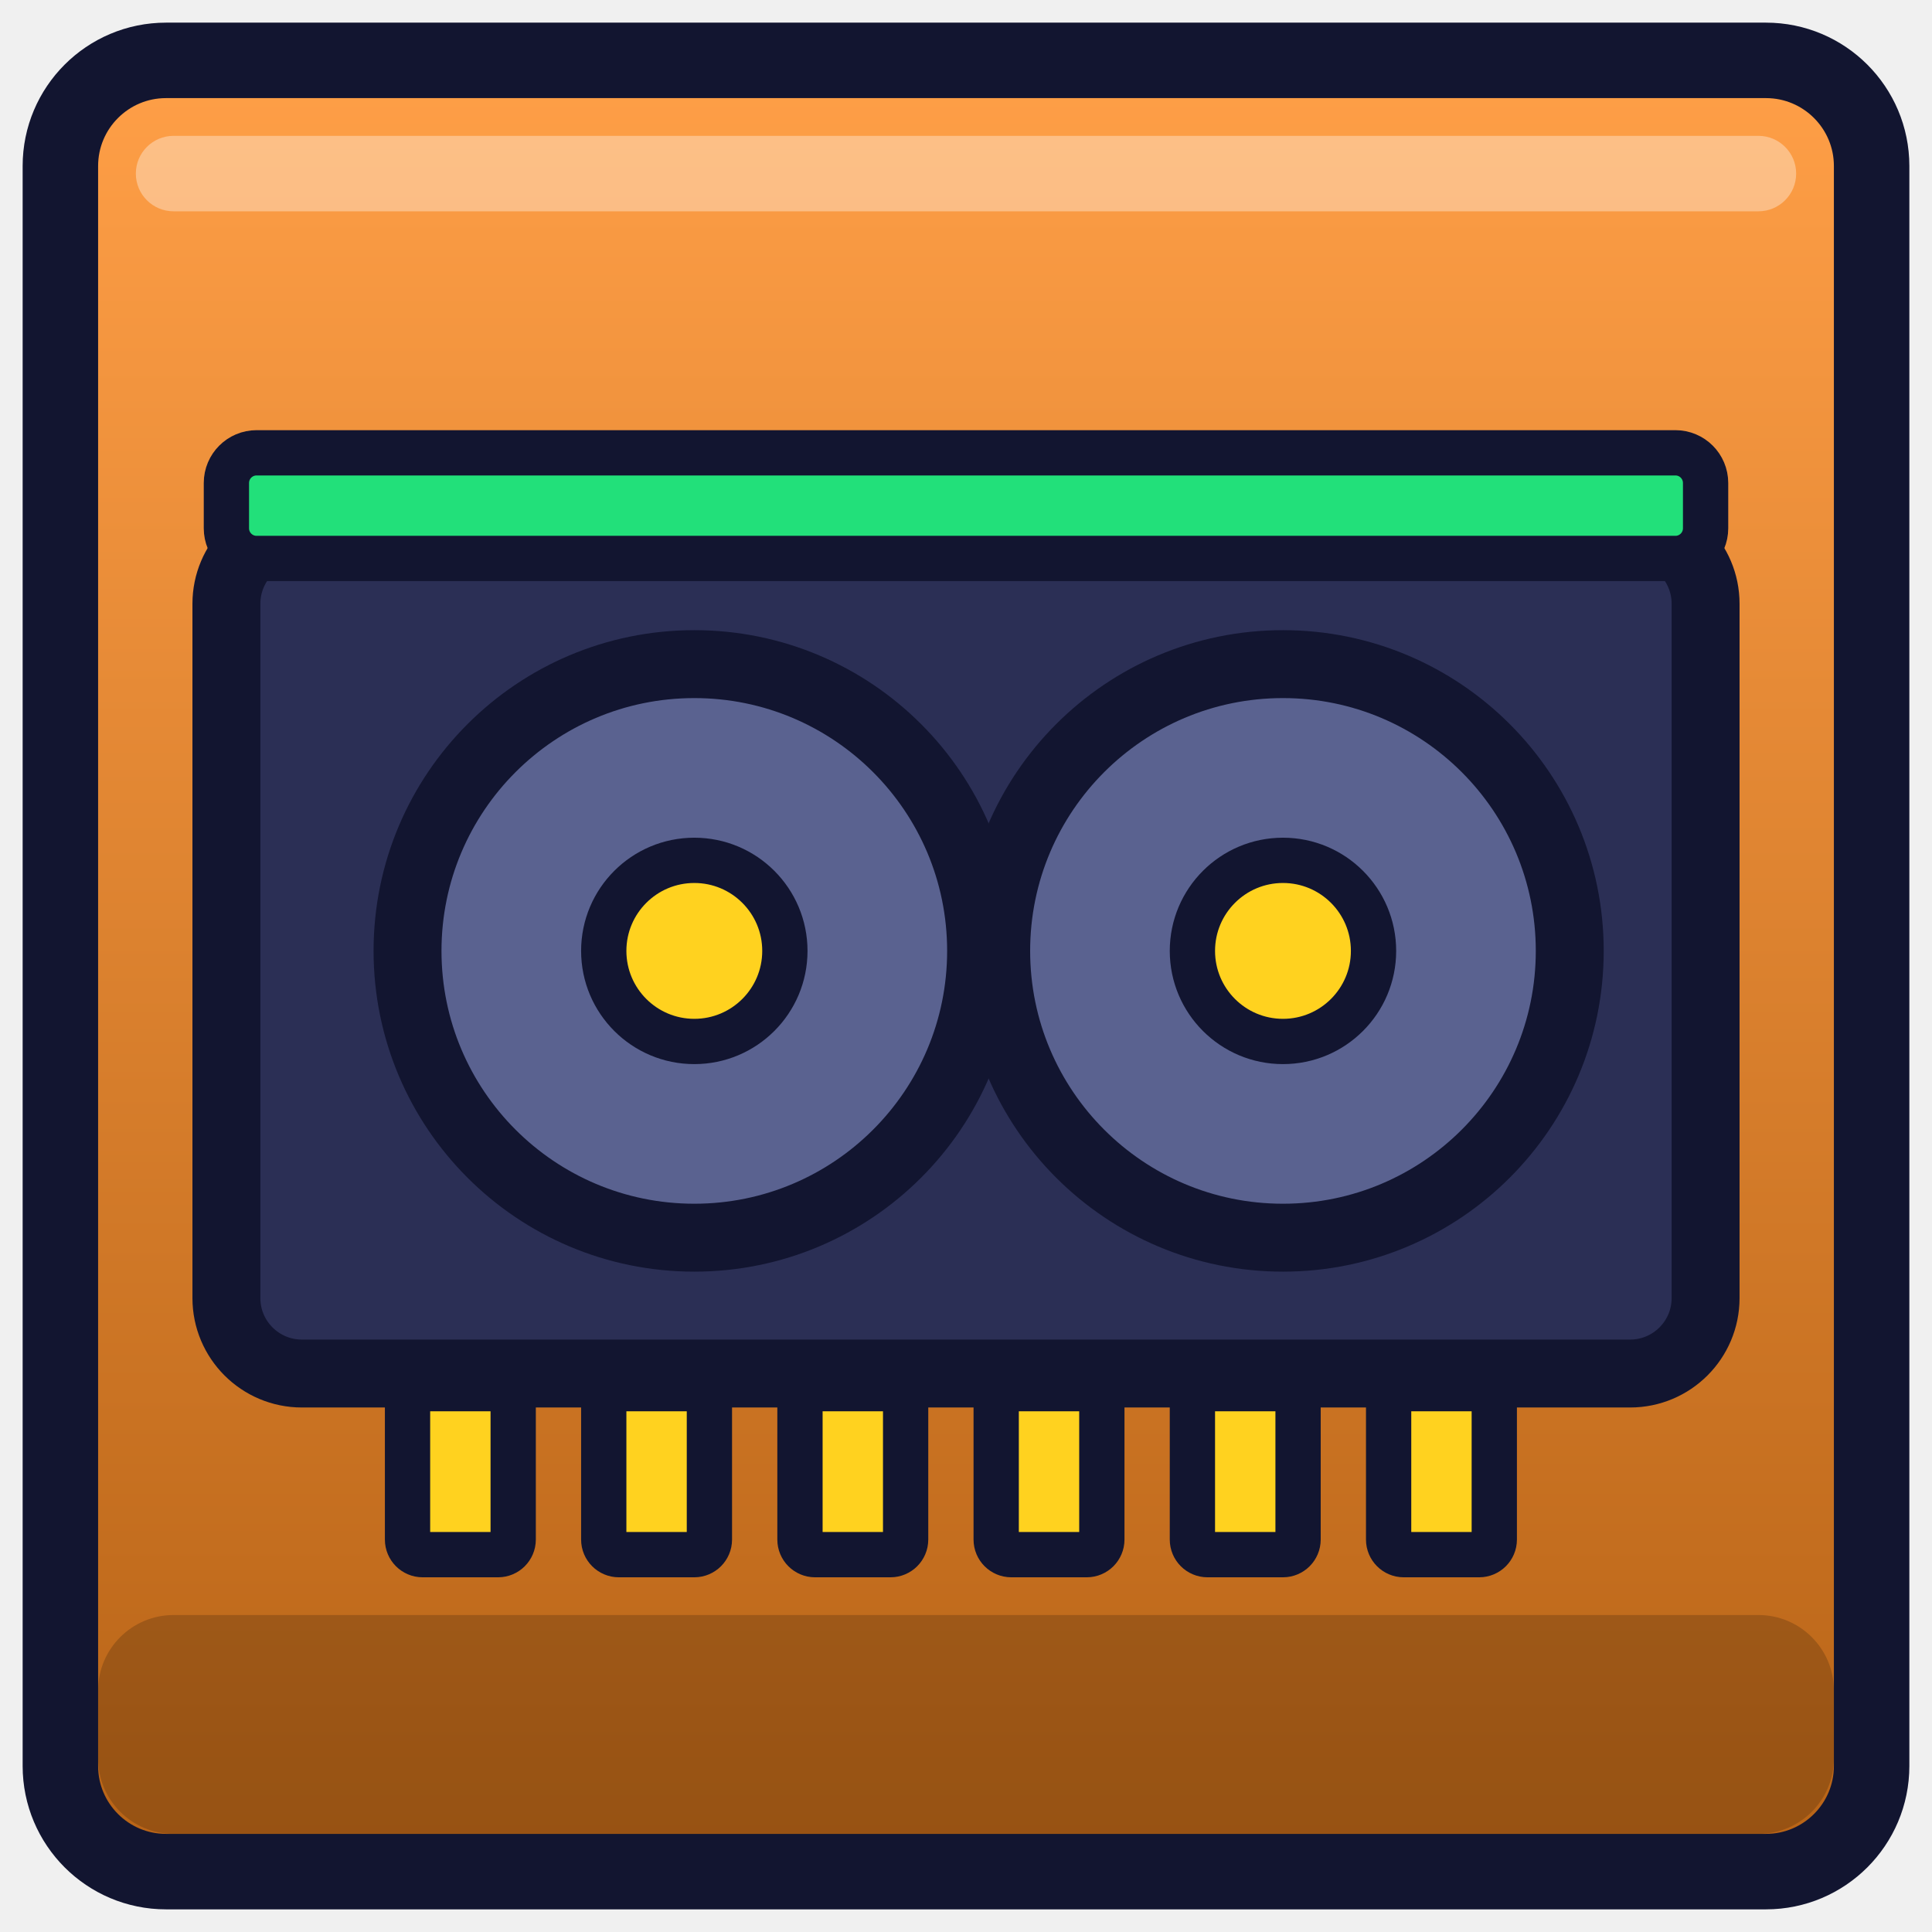
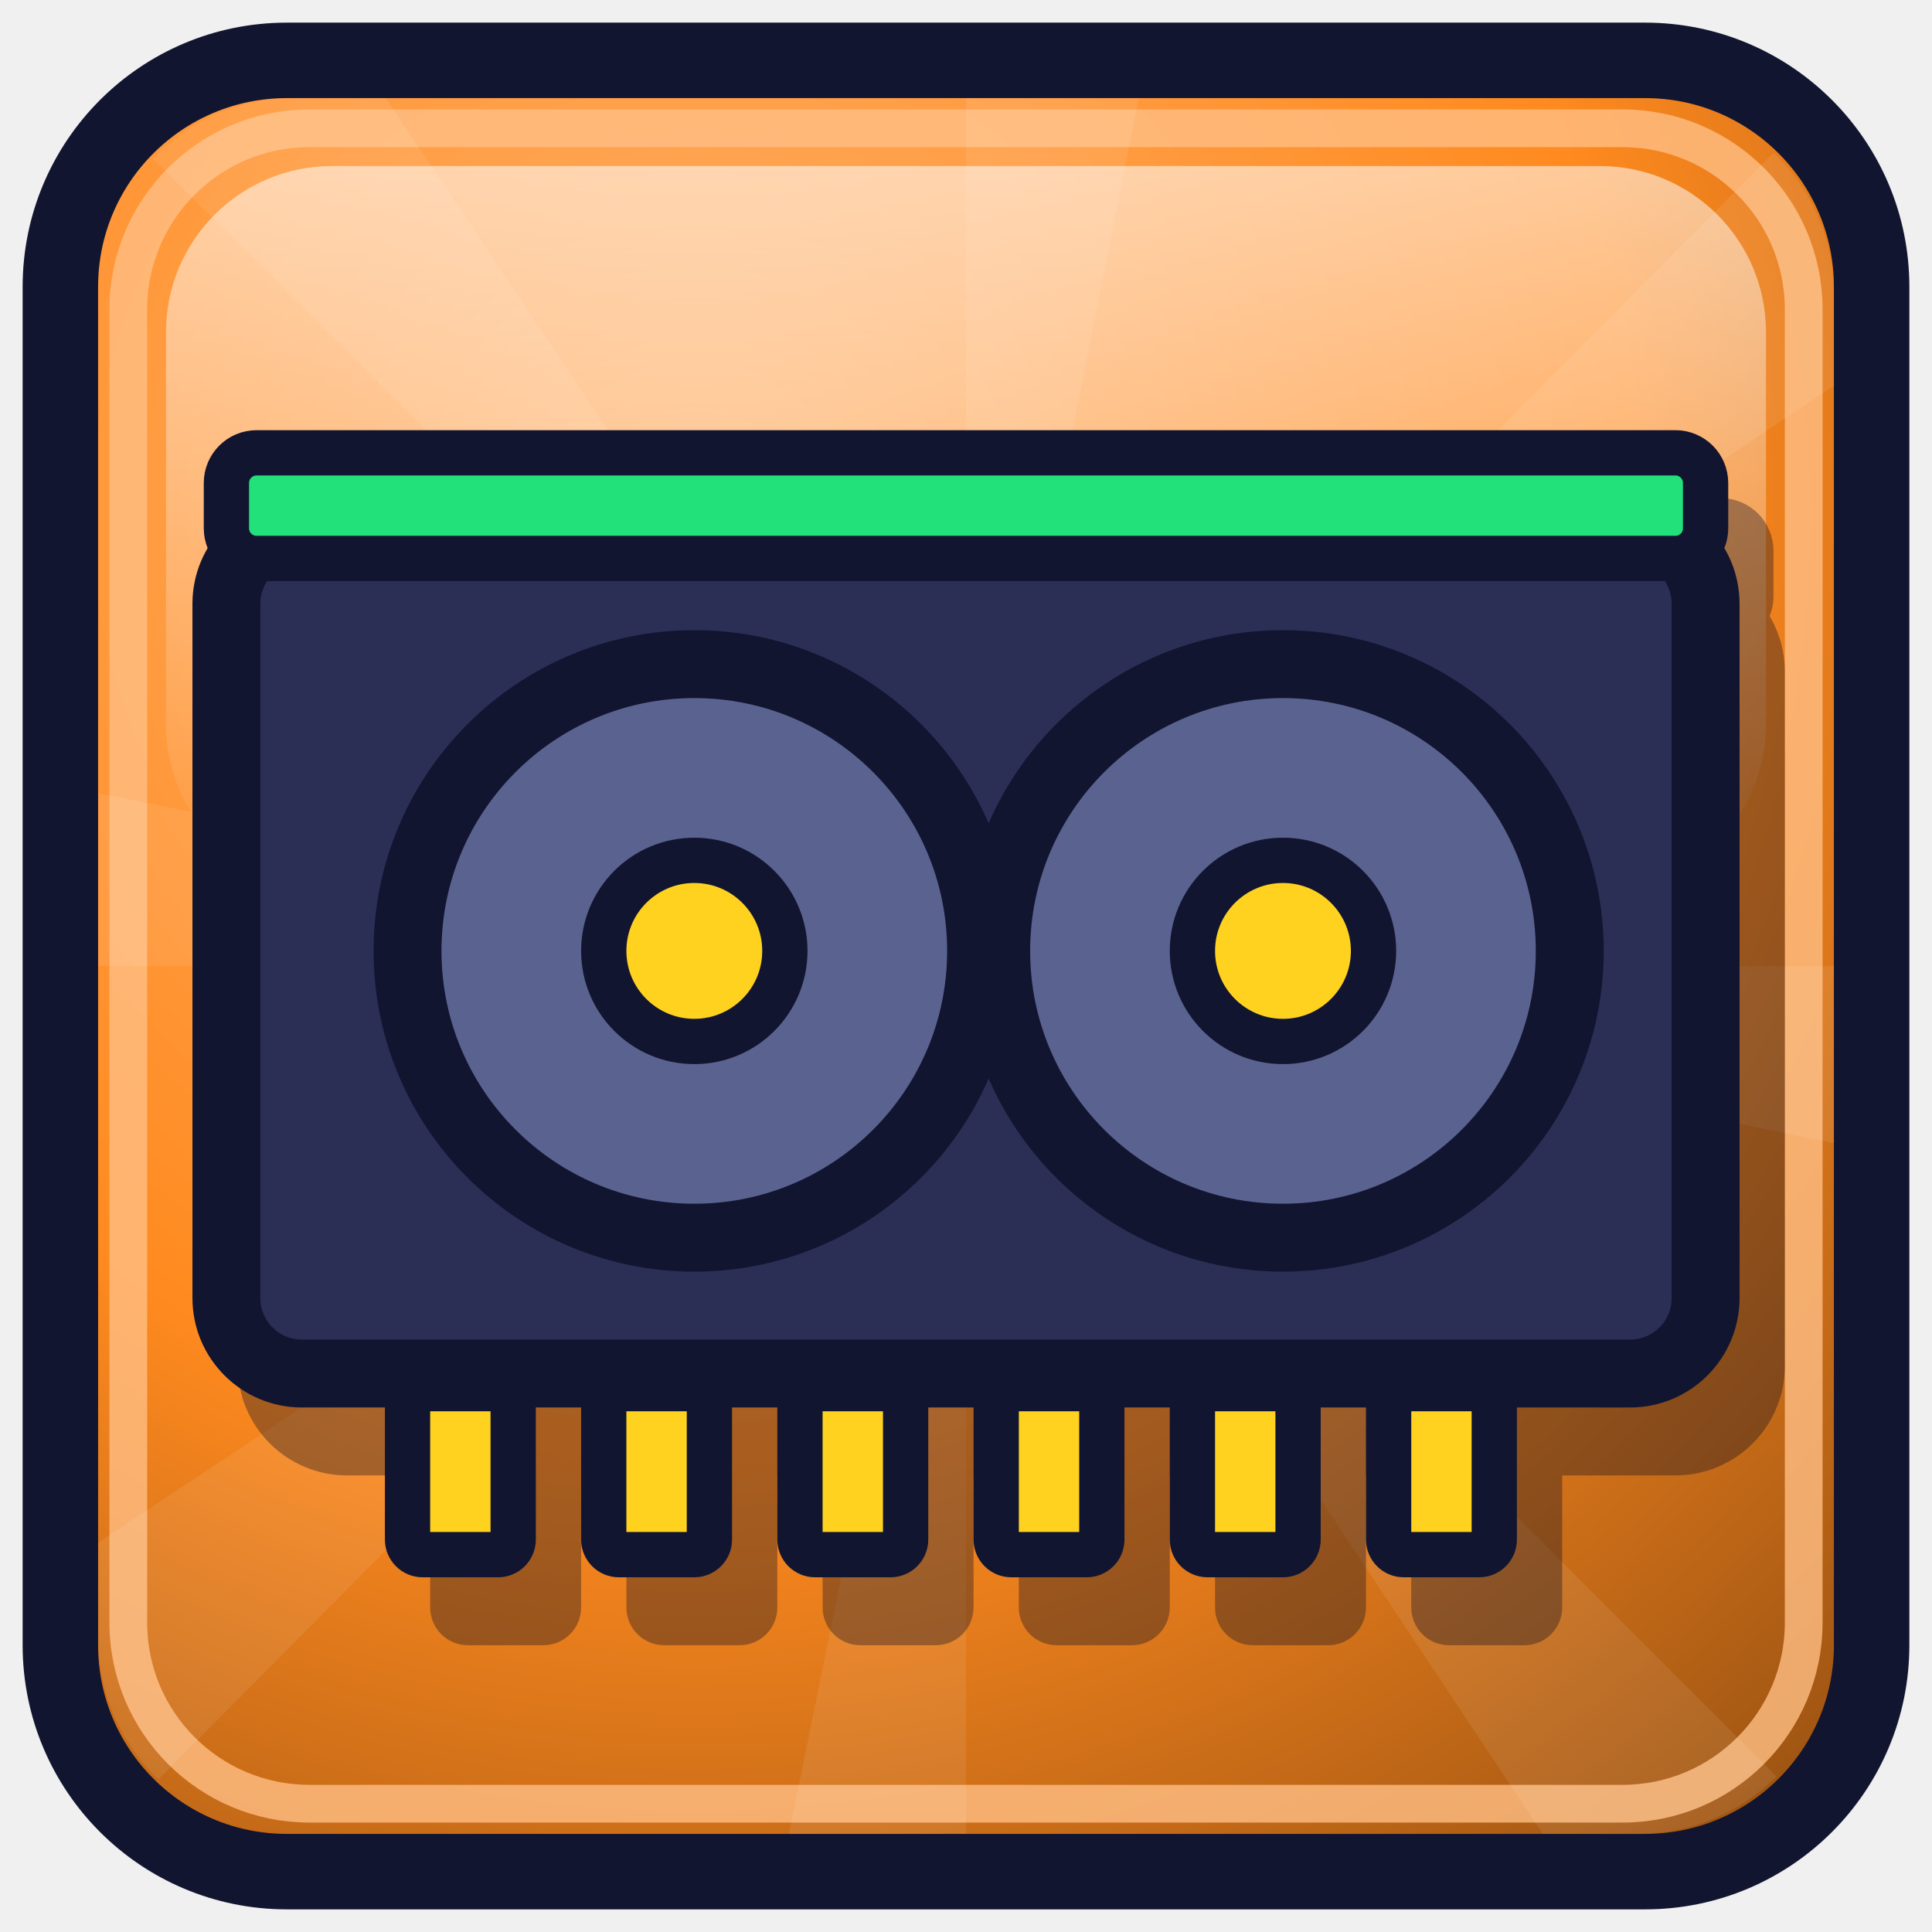
<svg xmlns="http://www.w3.org/2000/svg" width="256" height="256" viewBox="0 0 256 256">
  <defs>
-     <linearGradient id="g" x1="0" y1="0" x2="0" y2="1">
-       <stop offset="0" stop-color="#FF9F47" />
-       <stop offset="1" stop-color="#B76316" />
+     <radialGradient id="g" cx="0.35" cy="0.25" r="0.95">
+       <stop offset="0" stop-color="#FFB26D" />
+       <stop offset="0.55" stop-color="#FF8A1F" />
+       <stop offset="1" stop-color="#995212" />
+     </radialGradient>
+     <linearGradient id="gl" x1="0" y1="0" x2="0" y2="1">
+       <stop offset="0" stop-color="#FFFFFF" stop-opacity="0.55" />
+       <stop offset="1" stop-color="#FFFFFF" stop-opacity="0" />
    </linearGradient>
  </defs>
-   <rect x="8" y="8" width="240" height="240" rx="14" fill="url(#g)" stroke="#121530" stroke-width="10" />
-   <rect x="18" y="18" width="220" height="10" rx="5" fill="#FFFFFF" fill-opacity="0.35" />
-   <rect x="13" y="214" width="230" height="29" rx="10" fill="#000000" fill-opacity="0.18" />
+   <rect x="8" y="8" width="240" height="240" rx="30" fill="url(#g)" stroke="#121530" stroke-width="10" />
+   <rect x="17" y="17" width="222" height="222" rx="24" fill="none" stroke="#FFBE83" stroke-width="5" stroke-opacity="0.8" />
+   <defs>
+     <clipPath id="rc">
+       <rect x="13" y="13" width="230" height="230" rx="26" />
+     </clipPath>
+   </defs>
+   <g clip-path="url(#rc)">
+     <path d="M128 128 L328 128 L324 168 Z" fill="#FFFFFF" fill-opacity="0.08" />
+     <path d="M128 128 L269 269 L239 295 Z" fill="#FFFFFF" fill-opacity="0.08" />
+     <path d="M128 128 L128 328 L88 324 Z" fill="#FFFFFF" fill-opacity="0.08" />
+     <path d="M128 128 L-13 270 L-39 239 Z" fill="#FFFFFF" fill-opacity="0.08" />
+     <path d="M128 128 L-72 128 L-68 89 Z" fill="#FFFFFF" fill-opacity="0.08" />
+     <path d="M128 128 L-14 -13 L17 -38 Z" fill="#FFFFFF" fill-opacity="0.08" />
+     <path d="M128 128 L128 -72 L167 -68 Z" fill="#FFFFFF" fill-opacity="0.08" />
+     <path d="M128 128 L269 -14 L294 17 Z" fill="#FFFFFF" fill-opacity="0.08" />
+   </g>
+   <rect x="22" y="22" width="212" height="96" rx="22" fill="url(#gl)" />
+   <defs>
+     <clipPath id="c">
+       <rect x="13" y="13" width="230" height="230" rx="26" />
+     </clipPath>
+   </defs>
+   <g clip-path="url(#c)">
+     <g transform="translate(6,9)" opacity="0.35">
+       <rect x="30" y="70" width="196" height="112" rx="10" fill="#0A0C20" stroke="#0A0C20" stroke-width="9" stroke-linejoin="round" />
+       <circle cx="92" cy="126" r="38" fill="#0A0C20" stroke="#0A0C20" stroke-width="9" />
+       <circle cx="92" cy="126" r="12" fill="#0A0C20" stroke="#0A0C20" stroke-width="6" />
+       <circle cx="170" cy="126" r="38" fill="#0A0C20" stroke="#0A0C20" stroke-width="9" />
+       <circle cx="170" cy="126" r="12" fill="#0A0C20" stroke="#0A0C20" stroke-width="6" />
+       <rect x="54" y="184" width="14" height="22" rx="2" fill="#0A0C20" stroke="#0A0C20" stroke-width="6" stroke-linejoin="round" />
+       <rect x="80" y="184" width="14" height="22" rx="2" fill="#0A0C20" stroke="#0A0C20" stroke-width="6" stroke-linejoin="round" />
+       <rect x="106" y="184" width="14" height="22" rx="2" fill="#0A0C20" stroke="#0A0C20" stroke-width="6" stroke-linejoin="round" />
+       <rect x="132" y="184" width="14" height="22" rx="2" fill="#0A0C20" stroke="#0A0C20" stroke-width="6" stroke-linejoin="round" />
+       <rect x="158" y="184" width="14" height="22" rx="2" fill="#0A0C20" stroke="#0A0C20" stroke-width="6" stroke-linejoin="round" />
+       <rect x="184" y="184" width="14" height="22" rx="2" fill="#0A0C20" stroke="#0A0C20" stroke-width="6" stroke-linejoin="round" />
+       <rect x="30" y="60" width="196" height="14" rx="4" fill="#0A0C20" stroke="#0A0C20" stroke-width="6" stroke-linejoin="round" />
+     </g>
+   </g>
  <rect x="30" y="70" width="196" height="112" rx="10" fill="#2B2F55" stroke="#121530" stroke-width="9" stroke-linejoin="round" />
  <circle cx="92" cy="126" r="38" fill="#5A6290" stroke="#121530" stroke-width="9" />
  <circle cx="92" cy="126" r="12" fill="#FFD21F" stroke="#121530" stroke-width="6" />
  <circle cx="170" cy="126" r="38" fill="#5A6290" stroke="#121530" stroke-width="9" />
  <circle cx="170" cy="126" r="12" fill="#FFD21F" stroke="#121530" stroke-width="6" />
  <rect x="54" y="184" width="14" height="22" rx="2" fill="#FFD21F" stroke="#121530" stroke-width="6" stroke-linejoin="round" />
  <rect x="80" y="184" width="14" height="22" rx="2" fill="#FFD21F" stroke="#121530" stroke-width="6" stroke-linejoin="round" />
  <rect x="106" y="184" width="14" height="22" rx="2" fill="#FFD21F" stroke="#121530" stroke-width="6" stroke-linejoin="round" />
  <rect x="132" y="184" width="14" height="22" rx="2" fill="#FFD21F" stroke="#121530" stroke-width="6" stroke-linejoin="round" />
  <rect x="158" y="184" width="14" height="22" rx="2" fill="#FFD21F" stroke="#121530" stroke-width="6" stroke-linejoin="round" />
  <rect x="184" y="184" width="14" height="22" rx="2" fill="#FFD21F" stroke="#121530" stroke-width="6" stroke-linejoin="round" />
  <rect x="30" y="60" width="196" height="14" rx="4" fill="#22E07A" stroke="#121530" stroke-width="6" stroke-linejoin="round" />
</svg>
